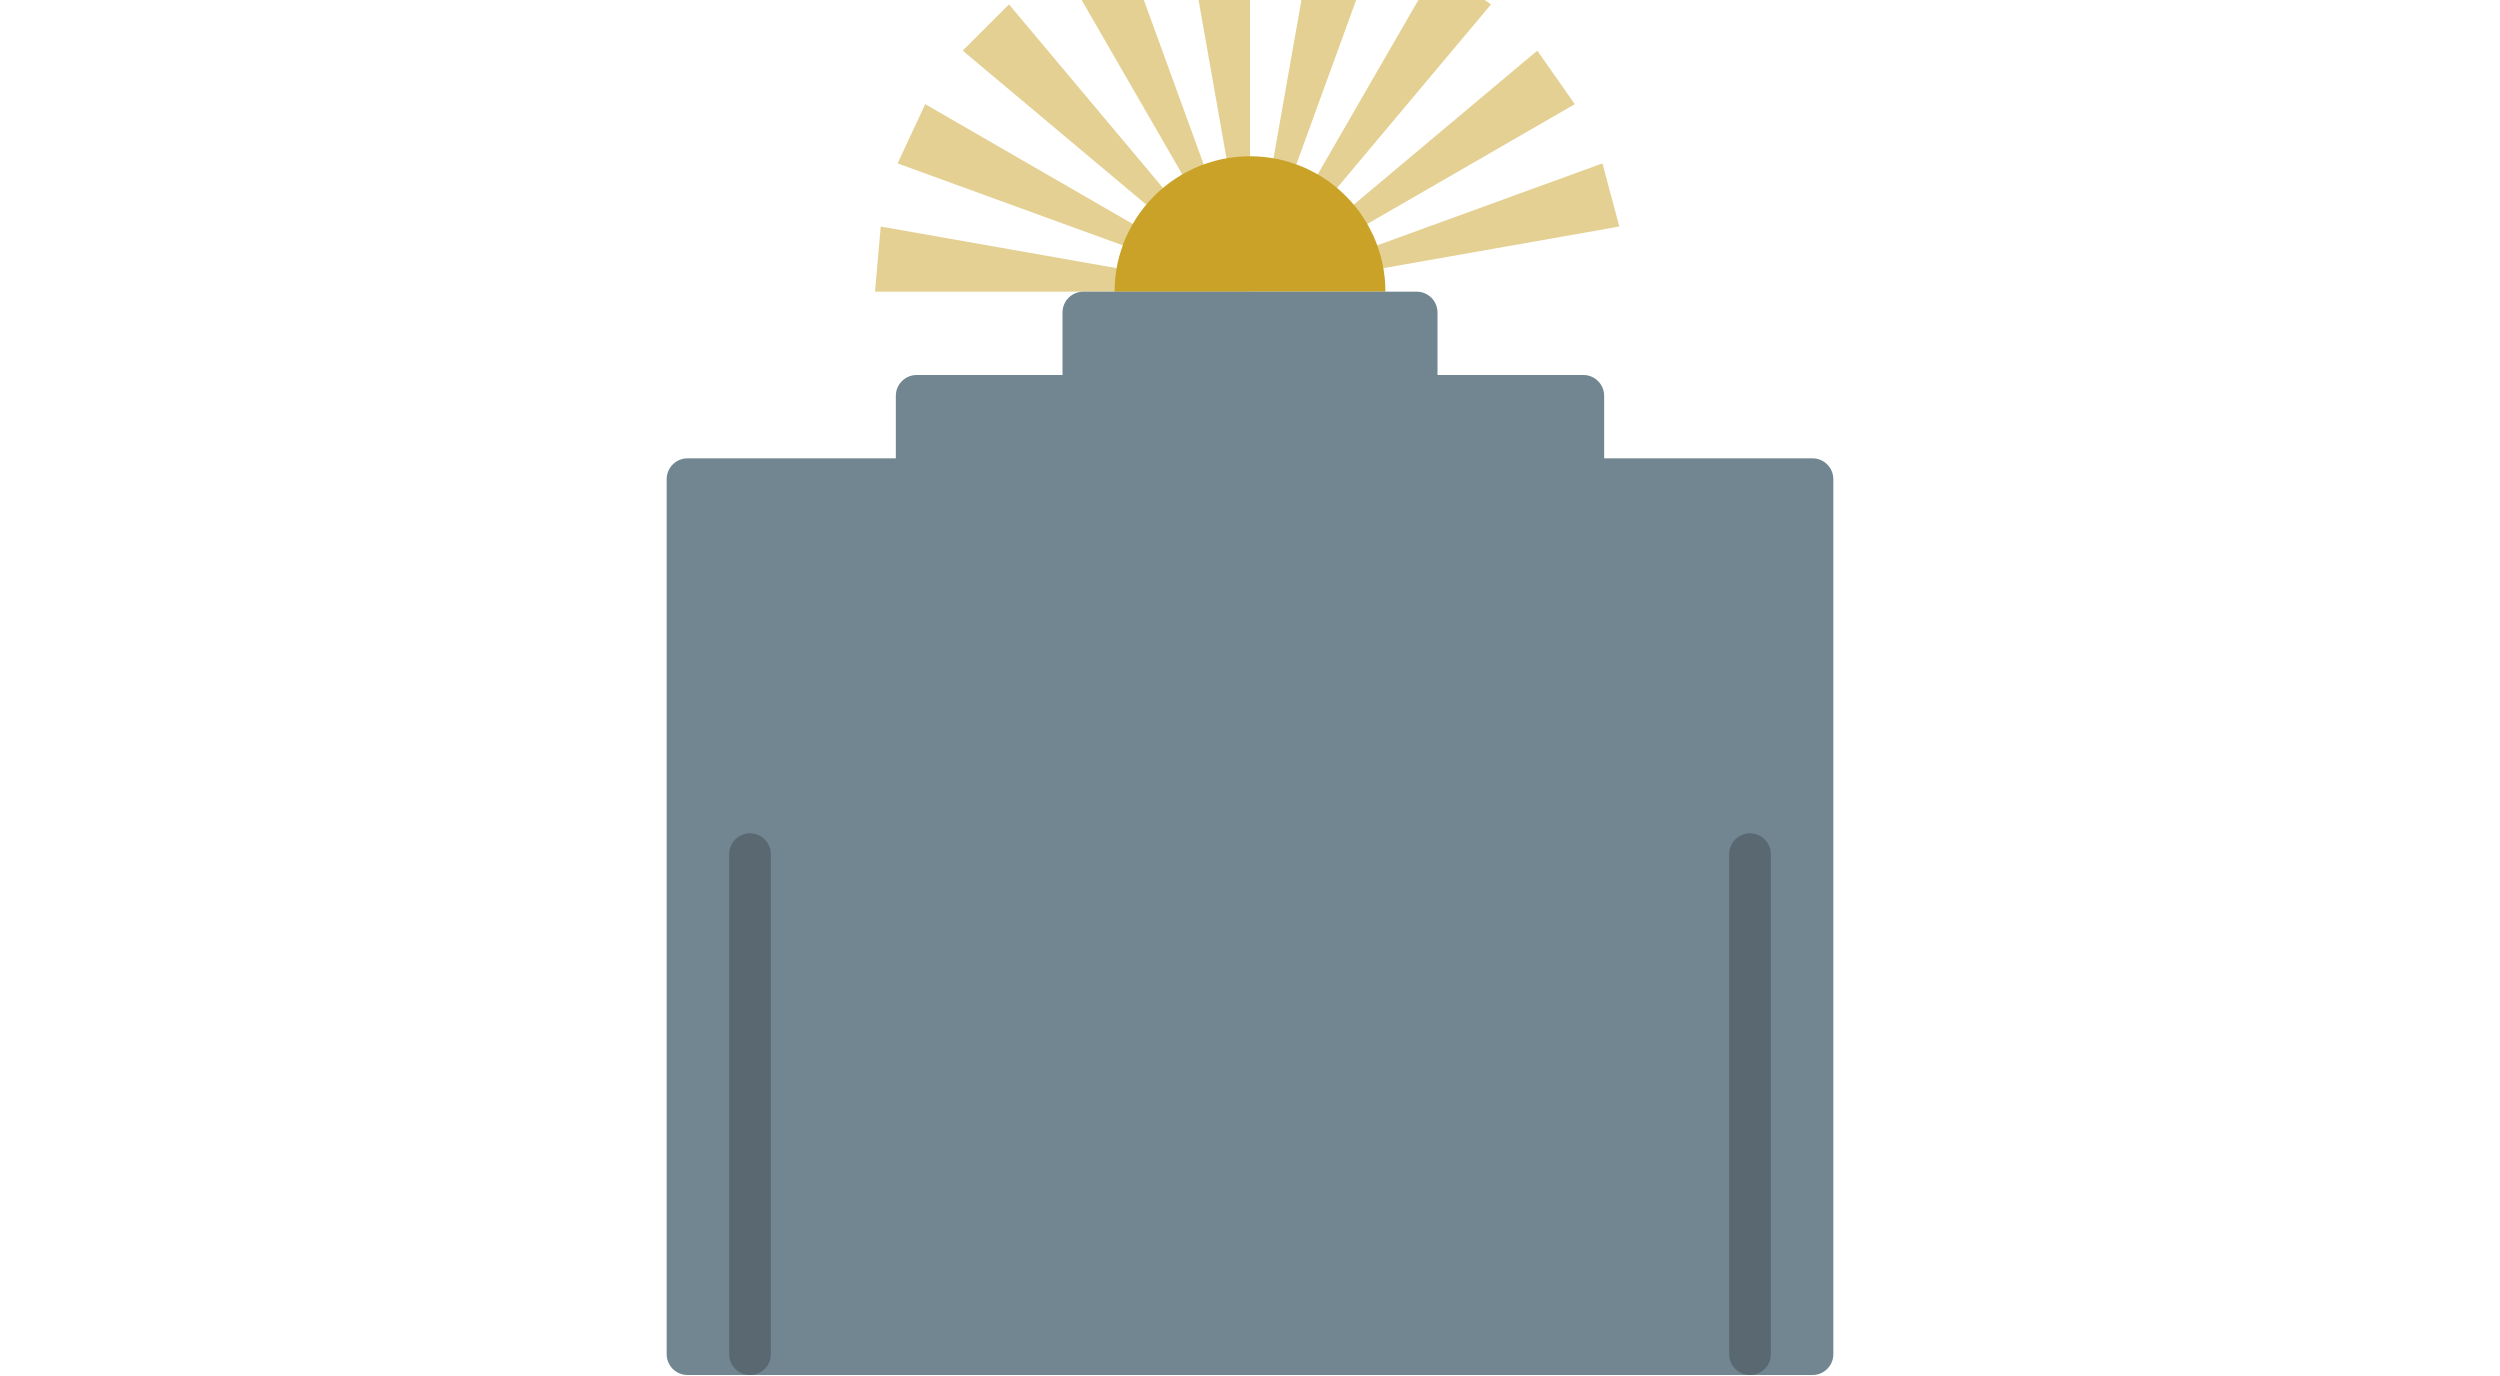
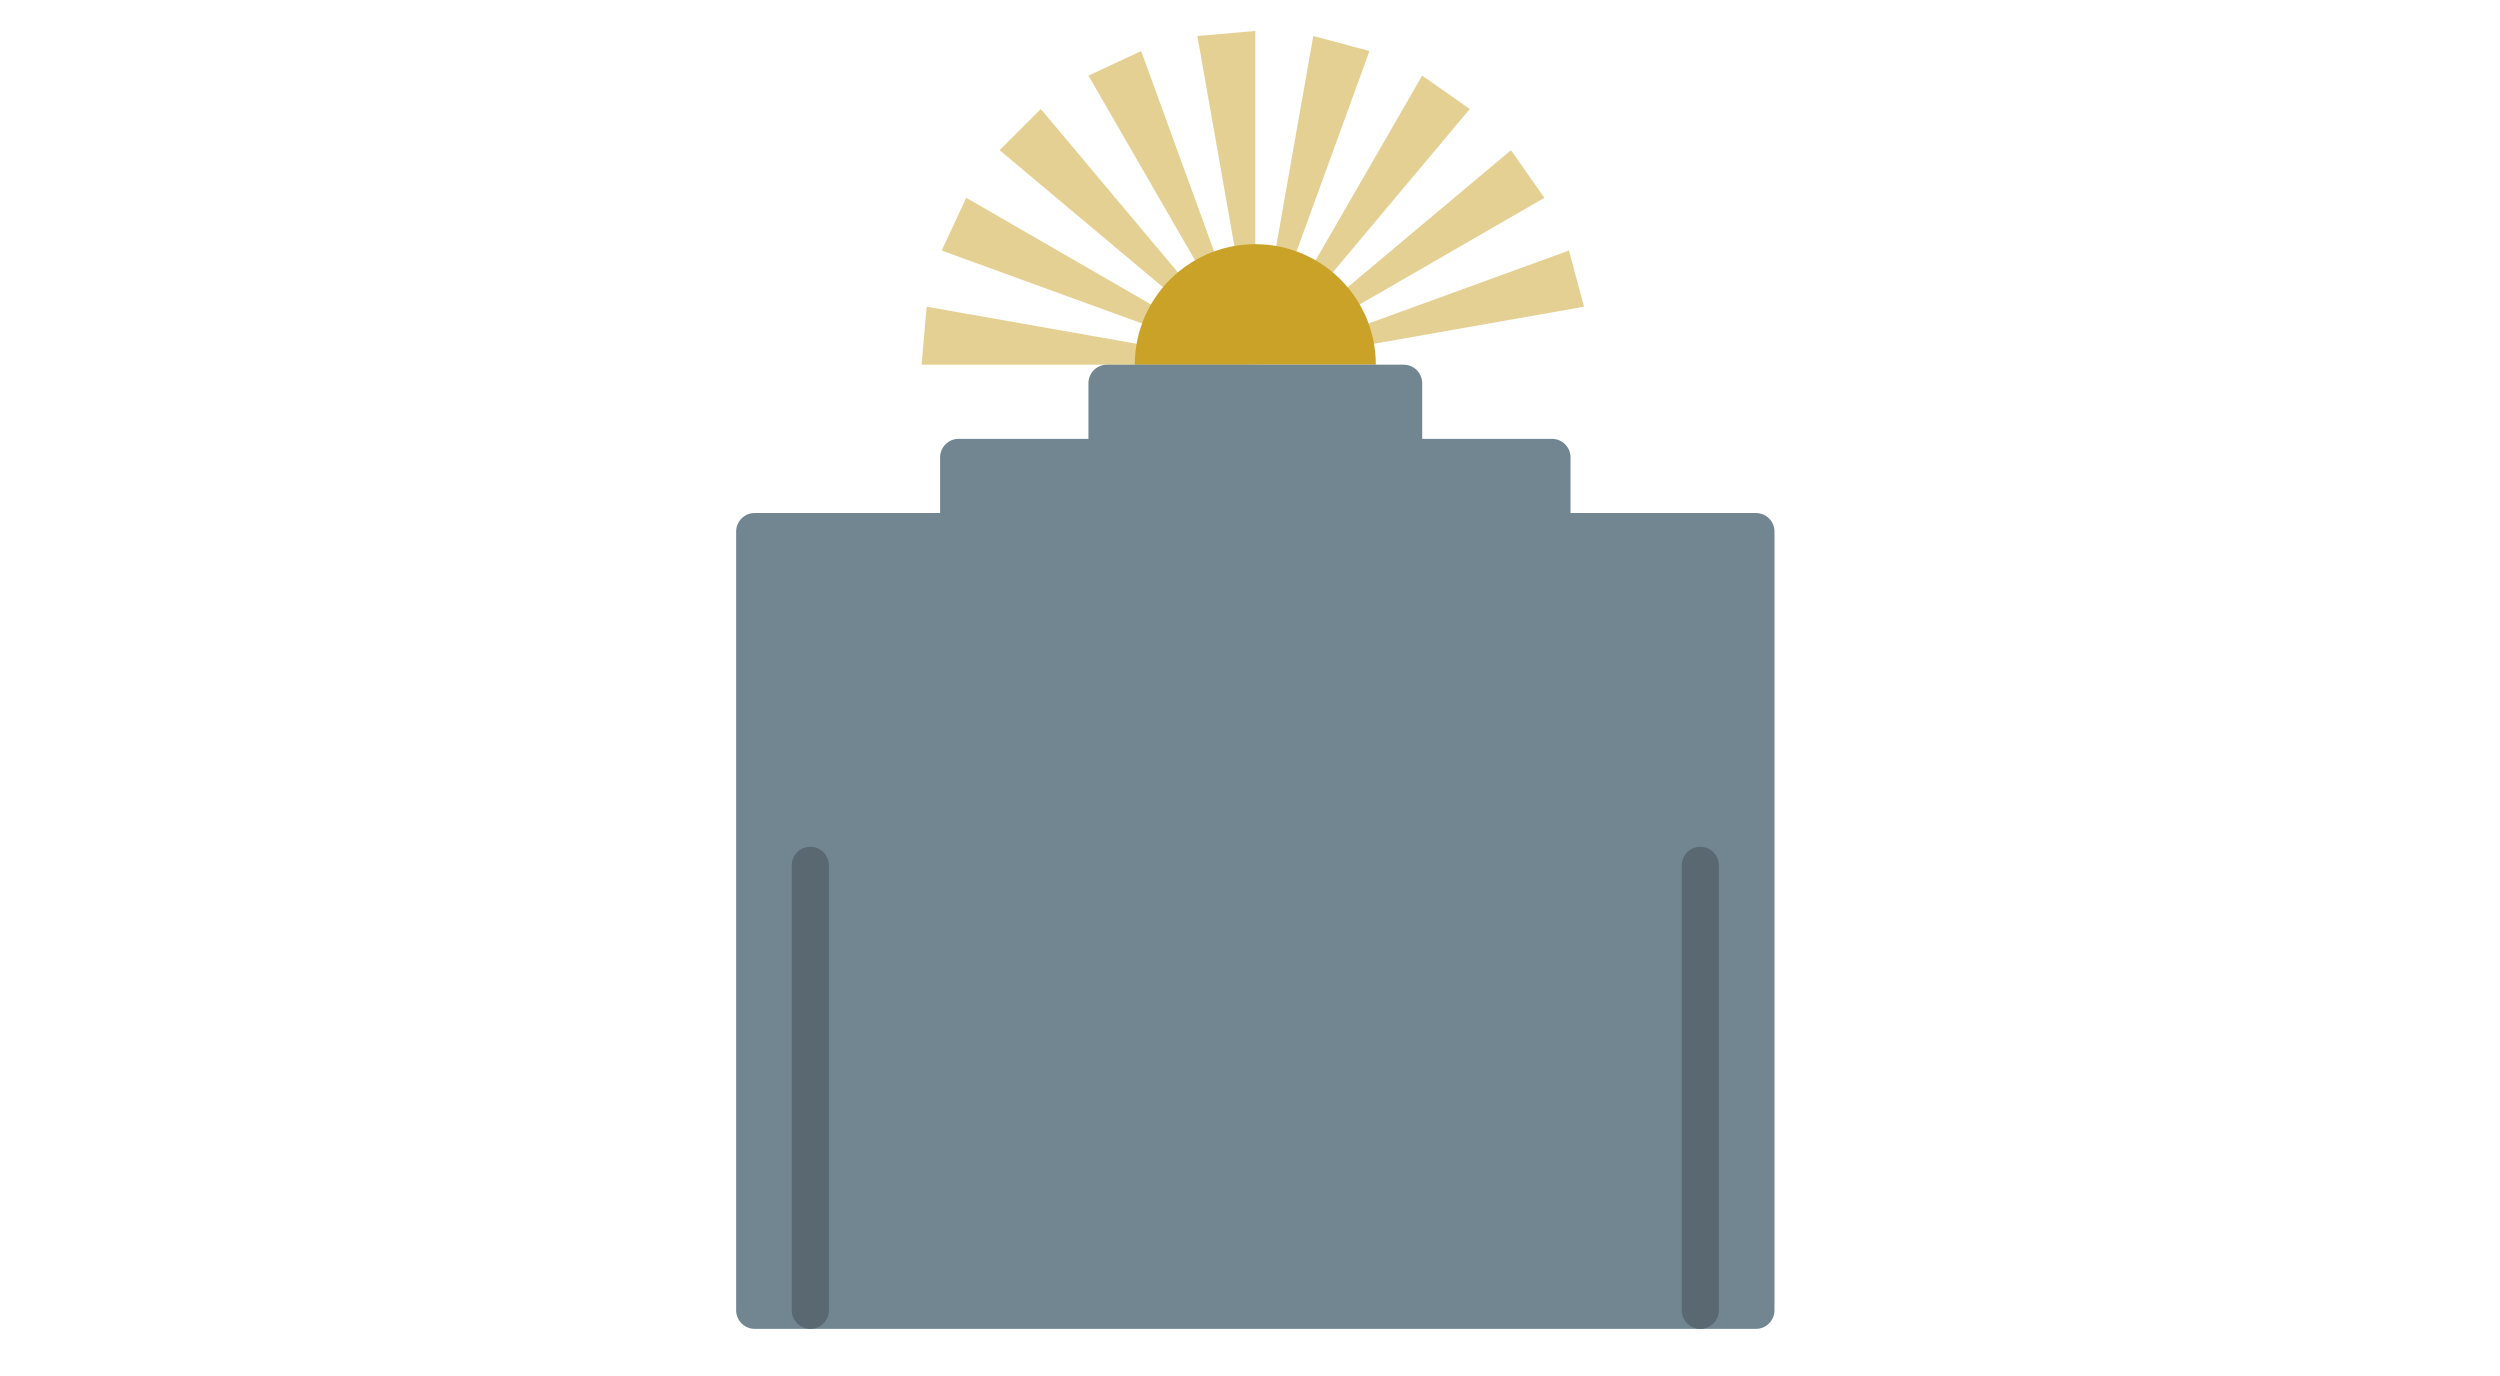
<svg xmlns="http://www.w3.org/2000/svg" width="216" height="118.8" viewBox="0 0 240 132">
-   <g transform="translate(120 28)">
-     <path d="M-35.46 -6.14L-35.44 -6.25L0 0L-36 0L-36 0ZM-31.18 -18L0 0L0 0L-33.82 -12.31L-33.78 -12.42ZM0 0L0 0L-27.57 -23.13L-27.48 -23.24L-23.24 -27.48L-23.13 -27.57ZM0 0L0 0L-18 -31.18L-12.42 -33.78L-12.31 -33.82ZM-6.14 -35.46L0 -36L0 0L0 0L-6.25 -35.44ZM12.18 -33.87L12.31 -33.82L0 0L0 0L6.25 -35.44L6.39 -35.42ZM23.13 -27.57L0 0L0 0L18 -31.18L23.05 -27.64ZM0 0L0 0L27.57 -23.13L27.64 -23.05L31.18 -18ZM33.87 -12.18L35.42 -6.39L35.44 -6.25L0 0L0 0L33.82 -12.31Z" fill="#c9a227" fill-opacity="0.5" />
-     <path d="M-13 0L-12.98 -0.68L-12.93 -1.36L-12.84 -2.03L-12.72 -2.7L-12.56 -3.36L-12.36 -4.02L-12.14 -4.66L-11.88 -5.29L-11.58 -5.9L-11.26 -6.5L-10.9 -7.08L-10.52 -7.64L-10.1 -8.18L-9.66 -8.7L-9.19 -9.19L-8.7 -9.66L-8.18 -10.1L-7.64 -10.52L-7.08 -10.9L-6.5 -11.26L-5.9 -11.58L-5.29 -11.88L-4.66 -12.14L-4.02 -12.36L-3.36 -12.56L-2.7 -12.72L-2.03 -12.84L-1.36 -12.93L-0.68 -12.98L0 -13L0.68 -12.98L1.36 -12.93L2.03 -12.84L2.7 -12.72L3.36 -12.56L4.02 -12.36L4.66 -12.14L5.29 -11.88L5.9 -11.58L6.5 -11.26L7.08 -10.9L7.64 -10.52L8.18 -10.1L8.7 -9.66L9.19 -9.19L9.66 -8.7L10.1 -8.18L10.52 -7.64L10.9 -7.08L11.26 -6.5L11.58 -5.9L11.88 -5.29L12.14 -4.66L12.36 -4.02L12.56 -3.36L12.72 -2.7L12.84 -2.03L12.93 -1.36L12.98 -0.68L13 0Z" fill="#c9a227" />
+   <g transform="translate(13.71 10.09) scale(0.89)">
+     <g transform="translate(120 28)">
+       <path d="M-35.46 -6.14L-35.44 -6.25L0 0L-36 0L-36 0ZM-31.18 -18L0 0L0 0L-33.82 -12.31L-33.78 -12.42ZM0 0L0 0L-27.57 -23.13L-27.48 -23.24L-23.24 -27.48L-23.13 -27.57ZM0 0L0 0L-18 -31.18L-12.42 -33.78L-12.31 -33.82ZM-6.14 -35.46L0 -36L0 0L0 0L-6.25 -35.44ZM12.18 -33.87L12.31 -33.82L0 0L0 0L6.25 -35.44L6.39 -35.42ZM23.13 -27.57L0 0L0 0L18 -31.18L23.05 -27.64ZM0 0L0 0L27.57 -23.13L27.64 -23.05L31.18 -18ZM33.87 -12.18L35.42 -6.39L35.44 -6.25L0 0L0 0L33.82 -12.31Z" fill="#c9a227" fill-opacity="0.5" />
+       <path d="M-13 0L-12.98 -0.68L-12.93 -1.36L-12.84 -2.03L-12.72 -2.7L-12.56 -3.36L-12.36 -4.02L-12.14 -4.66L-11.88 -5.29L-11.58 -5.9L-11.26 -6.5L-10.9 -7.08L-10.52 -7.64L-10.1 -8.18L-9.66 -8.7L-9.19 -9.19L-8.7 -9.66L-8.18 -10.1L-7.64 -10.52L-7.08 -10.9L-6.5 -11.26L-5.9 -11.58L-5.29 -11.88L-4.66 -12.14L-4.02 -12.36L-3.36 -12.56L-2.7 -12.72L-2.03 -12.84L-1.36 -12.93L-0.68 -12.98L0 -13L0.68 -12.98L1.36 -12.93L2.03 -12.84L2.7 -12.72L3.36 -12.56L4.02 -12.36L4.66 -12.14L5.29 -11.88L5.9 -11.58L6.5 -11.26L7.08 -10.9L7.64 -10.52L8.18 -10.1L8.7 -9.66L9.19 -9.19L9.66 -8.7L10.1 -8.18L10.52 -7.64L10.9 -7.08L11.26 -6.5L11.58 -5.9L11.88 -5.29L12.14 -4.66L12.36 -4.02L12.56 -3.36L12.72 -2.7L12.84 -2.03L12.93 -1.36L12.98 -0.68L13 0Z" fill="#c9a227" />
+     </g>
+     <rect x="102" y="28" width="36" height="14" rx="2" fill="#718691" />
+     <rect x="86" y="36" width="68" height="12" rx="2" fill="#718691" />
+     <rect x="64" y="44" width="112" height="88" rx="2" fill="#718691" />
+     <rect x="70" y="80" width="4" height="52" rx="2" fill="#596871" />
+     <rect x="166" y="80" width="4" height="52" rx="2" fill="#596871" />
  </g>
-   <rect x="102" y="28" width="36" height="14" rx="2" fill="#718691" />
-   <rect x="86" y="36" width="68" height="12" rx="2" fill="#718691" />
-   <rect x="64" y="44" width="112" height="88" rx="2" fill="#718691" />
-   <rect x="70" y="80" width="4" height="52" rx="2" fill="#596871" />
-   <rect x="166" y="80" width="4" height="52" rx="2" fill="#596871" />
</svg>
